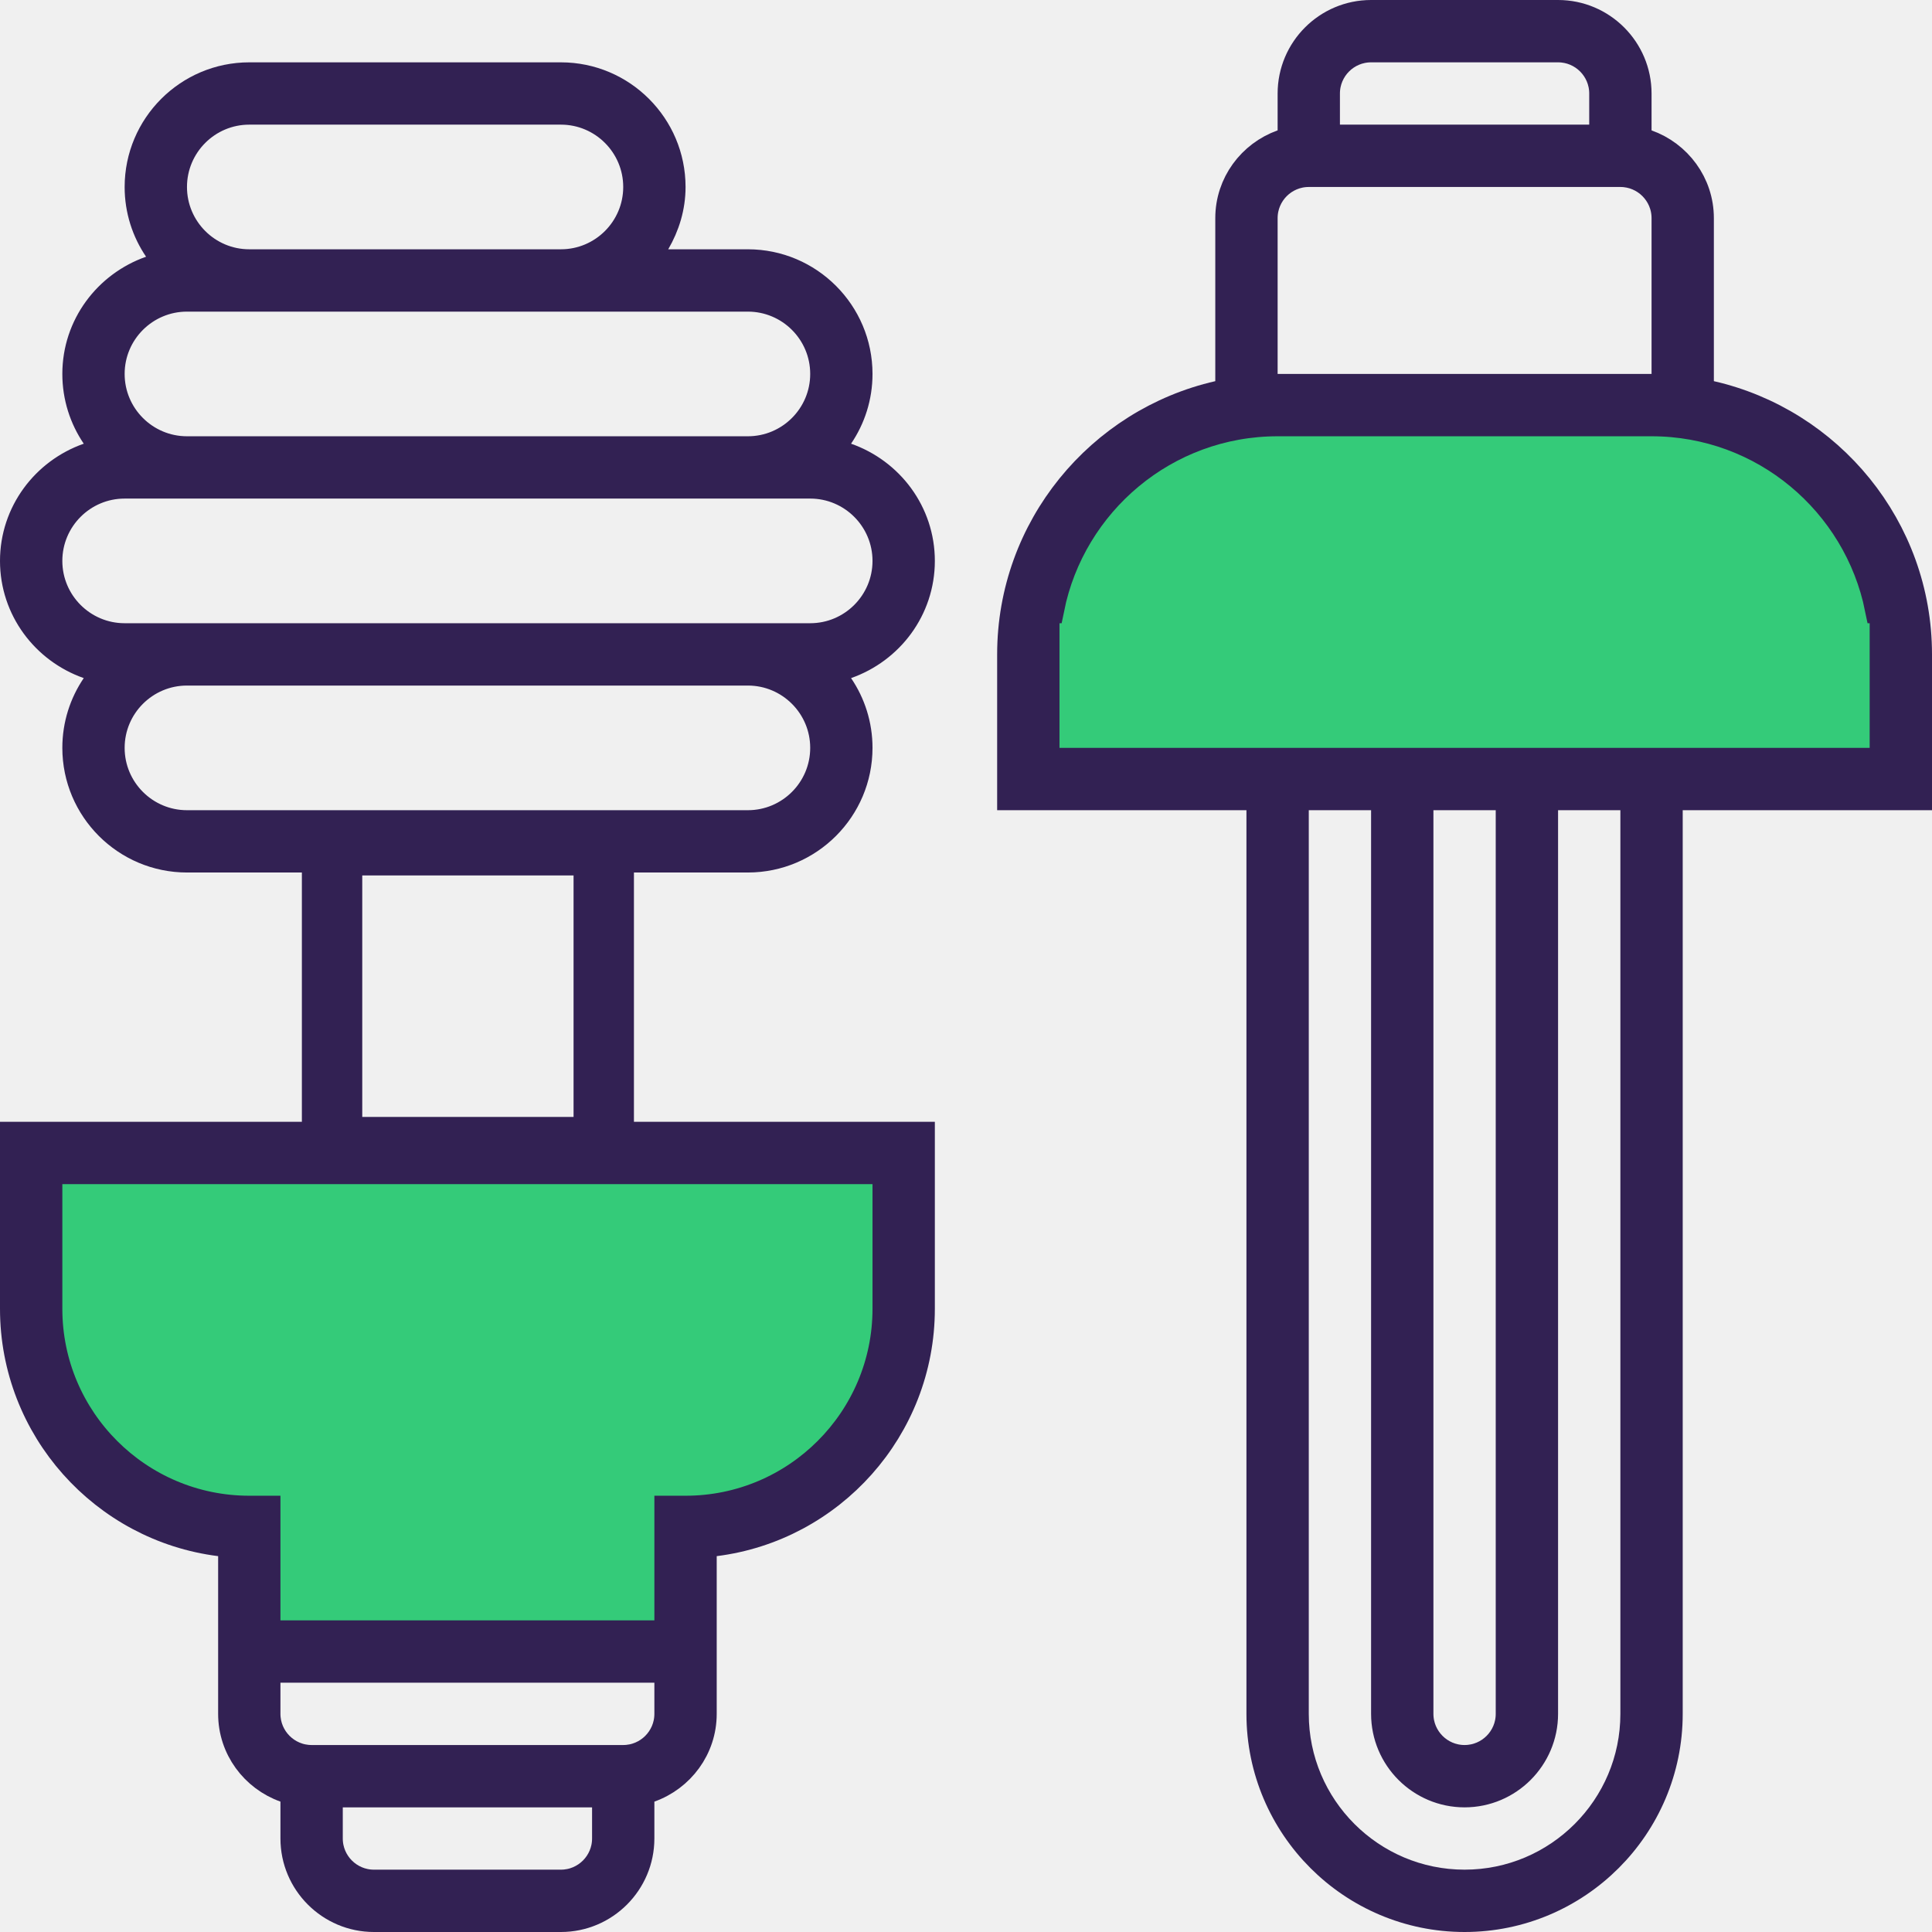
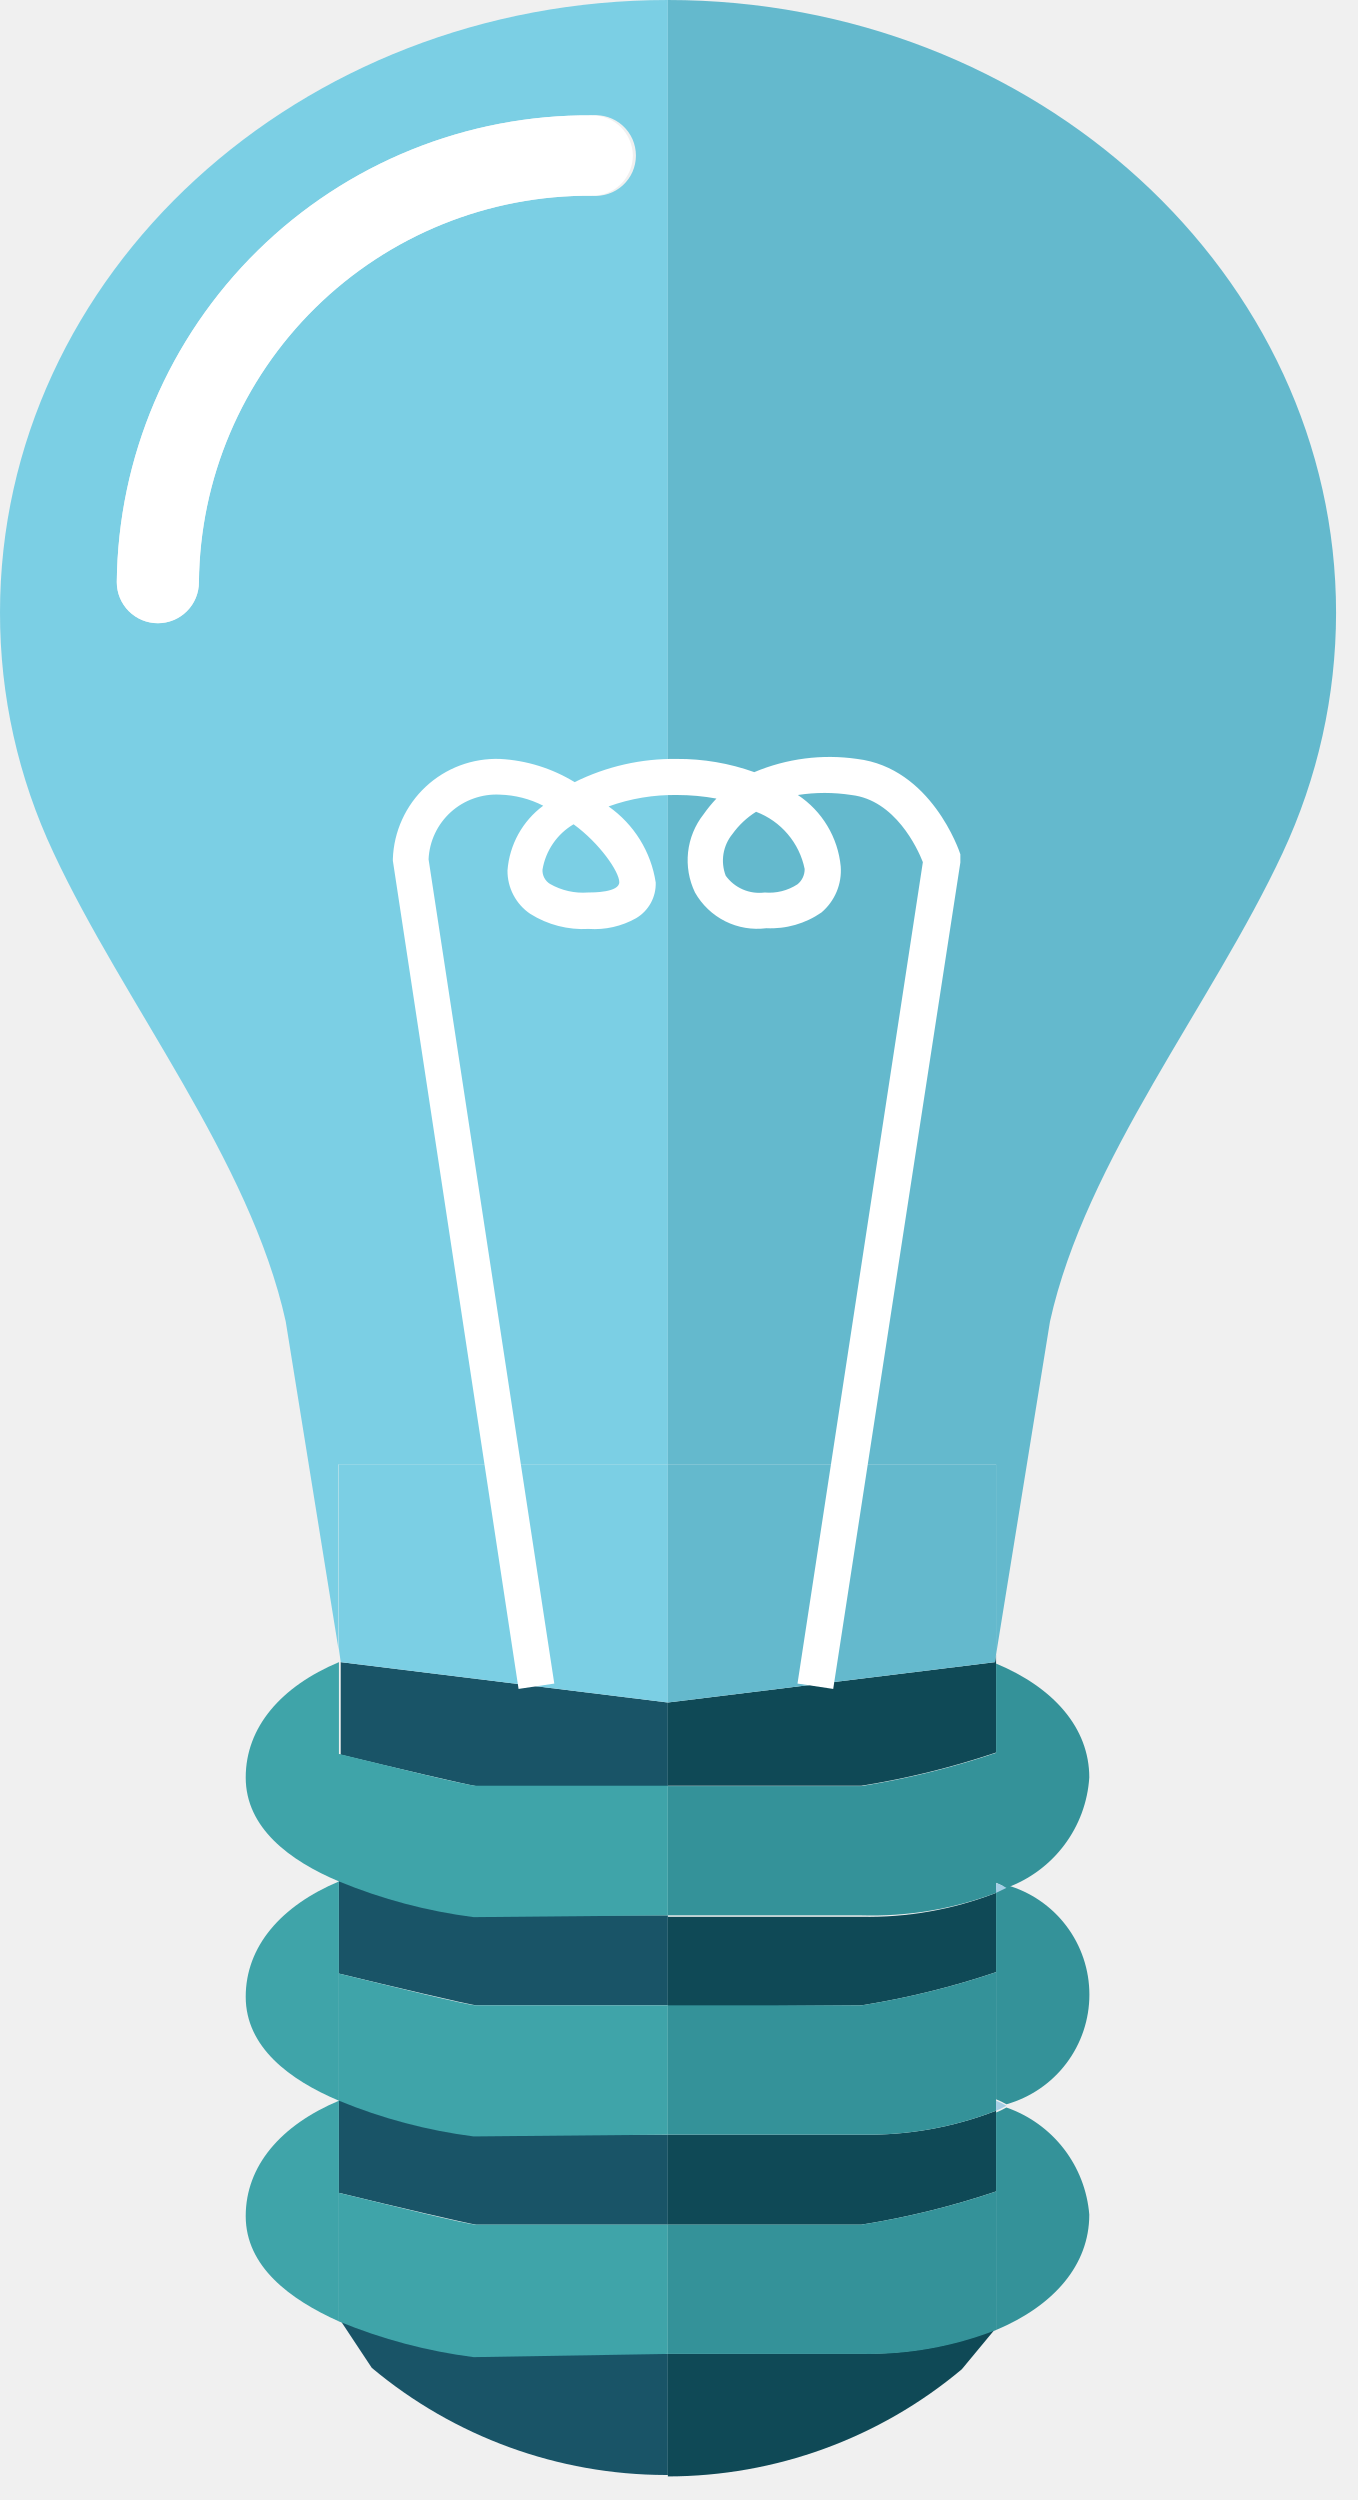
- <svg xmlns="http://www.w3.org/2000/svg" width="64" height="64" viewBox="0 0 64 64" fill="none">
+ <svg xmlns="http://www.w3.org/2000/svg" width="38" height="70" viewBox="0 0 38 70" fill="none">
  <g clip-path="url(#clip0)">
-     <path d="M11 28H20V38H11V28Z" stroke="#322153" stroke-width="2" />
-     <path d="M38 14C37.611 15.589 34 17.322 34 19.143V26H63V19.143C63 17.322 58.889 15.589 58.5 14H38Z" fill="#34CB79" />
-     <path d="M1.033 38.194V43.355C1.033 44.072 0.5 48.5 8 51L8.5 54.5H15H22.5C22.5 49.5 28 49.5 29.5 45.5L29.936 38.194H1.033Z" fill="#34CB79" />
-     <path d="M56.274 12.627V13.025L56.663 13.114C60.573 14.006 63.5 17.505 63.5 21.677V26.339H55.742H55.242V26.839V56.774C55.242 60.482 52.223 63.5 48.516 63.5C44.809 63.5 41.79 60.482 41.79 56.774V26.839V26.339H41.29H33.532V21.677C33.532 17.505 36.46 14.006 40.369 13.114L40.758 13.025V12.627V7.226C40.758 6.104 41.481 5.15 42.49 4.79L42.823 4.672V4.319V3.097C42.823 1.666 43.988 0.5 45.419 0.5H51.613C53.044 0.5 54.21 1.666 54.21 3.097V4.319V4.672L54.542 4.79C55.551 5.15 56.274 6.104 56.274 7.226V12.627ZM52.645 4.629H53.145V4.129V3.097C53.145 2.252 52.459 1.565 51.613 1.565H45.419C44.573 1.565 43.887 2.252 43.887 3.097V4.129V4.629H44.387H52.645ZM54.71 12.887H55.21V12.387V7.226C55.21 6.381 54.523 5.694 53.677 5.694H43.355C42.509 5.694 41.823 6.381 41.823 7.226V12.387V12.887H42.323H54.71ZM43.355 26.339H42.855V26.839V56.774C42.855 59.896 45.394 62.435 48.516 62.435C51.638 62.435 54.177 59.896 54.177 56.774V26.839V26.339H53.677H51.613H51.113V26.839V56.774C51.113 58.205 49.947 59.371 48.516 59.371C47.085 59.371 45.919 58.205 45.919 56.774V26.839V26.339H45.419H43.355ZM47.484 26.339H46.984V26.839V56.774C46.984 57.619 47.67 58.306 48.516 58.306C49.362 58.306 50.048 57.619 50.048 56.774V26.839V26.339H49.548H47.484ZM34.597 24.774V25.274H35.097H61.935H62.435V24.774V22.71V20.645V20.145H62.274C61.56 16.618 58.446 13.952 54.71 13.952H42.323C38.587 13.952 35.472 16.618 34.759 20.145H34.597V20.645V22.71V24.774Z" fill="#322153" stroke="#322153" />
-     <path d="M7.726 51.549V51.108L7.288 51.053C3.468 50.574 0.5 47.302 0.5 43.355V37.661H30.468V43.355C30.468 47.302 27.5 50.574 23.68 51.053L23.242 51.108V51.549V56.774C23.242 57.896 22.519 58.85 21.509 59.21L21.177 59.328V59.681V60.903C21.177 62.334 20.012 63.5 18.581 63.5H12.387C10.956 63.5 9.79 62.334 9.79 60.903V59.681V59.328L9.458 59.21C8.449 58.85 7.726 57.896 7.726 56.774V51.549ZM11.355 59.371H10.855V59.871V60.903C10.855 61.748 11.541 62.435 12.387 62.435H18.581C19.427 62.435 20.113 61.748 20.113 60.903V59.871V59.371H19.613H11.355ZM9.29 55.242H8.79V55.742V56.774C8.79 57.618 9.477 58.306 10.323 58.306H20.645C21.491 58.306 22.177 57.618 22.177 56.774V55.742V55.242H21.677H9.29ZM29.403 39.226V38.726H28.903H2.065H1.565V39.226V41.29V43.355C1.565 47.047 4.566 50.048 8.258 50.048H8.79V53.677V54.177H9.29H21.677H22.177V53.677V50.048H22.71C26.402 50.048 29.403 47.047 29.403 43.355V41.29V39.226Z" fill="#322153" stroke="#322153" />
-     <path d="M27.779 14.417L27.414 14.955L28.027 15.17C29.448 15.668 30.468 17.004 30.468 18.581C30.468 20.158 29.448 21.493 28.027 21.991L27.414 22.207L27.779 22.744C28.173 23.323 28.403 24.022 28.403 24.774C28.403 26.775 26.775 28.403 24.774 28.403H6.194C4.192 28.403 2.565 26.775 2.565 24.774C2.565 24.022 2.795 23.323 3.188 22.744L3.554 22.207L2.94 21.991C1.52 21.493 0.5 20.158 0.5 18.581C0.5 17.004 1.52 15.668 2.94 15.17L3.554 14.955L3.188 14.417C2.795 13.838 2.565 13.139 2.565 12.387C2.565 10.81 3.584 9.475 5.005 8.976L5.618 8.761L5.253 8.224C4.859 7.644 4.629 6.946 4.629 6.194C4.629 4.193 6.257 2.565 8.258 2.565H18.581C20.582 2.565 22.21 4.193 22.21 6.194C22.21 6.85 22.02 7.463 21.704 8.006L21.266 8.758H22.136H24.774C26.775 8.758 28.403 10.386 28.403 12.387C28.403 13.139 28.173 13.838 27.779 14.417ZM18.581 3.629H8.258C6.843 3.629 5.694 4.779 5.694 6.194C5.694 7.608 6.843 8.758 8.258 8.758H18.581C19.995 8.758 21.145 7.608 21.145 6.194C21.145 4.779 19.995 3.629 18.581 3.629ZM24.774 9.823H6.194C4.779 9.823 3.629 10.972 3.629 12.387C3.629 13.802 4.779 14.952 6.194 14.952H24.774C26.189 14.952 27.339 13.802 27.339 12.387C27.339 10.972 26.189 9.823 24.774 9.823ZM6.194 27.339H24.774C26.189 27.339 27.339 26.189 27.339 24.774C27.339 23.36 26.189 22.21 24.774 22.21H6.194C4.779 22.21 3.629 23.36 3.629 24.774C3.629 26.189 4.779 27.339 6.194 27.339ZM4.129 21.145H26.839C28.253 21.145 29.403 19.995 29.403 18.581C29.403 17.166 28.253 16.016 26.839 16.016H4.129C2.714 16.016 1.565 17.166 1.565 18.581C1.565 19.995 2.714 21.145 4.129 21.145Z" fill="#322153" stroke="#322153" />
+     <path d="M9.49 49.12C10.97 49.48 13.1 49.98 13.33 50.01H18.7V47.67L9.54 46.54V46.18V49.12H9.49Z" fill="#195467" />
+     <path d="M27.86 46.54L18.7 47.67V50H24.12C25.401 49.796 26.662 49.485 27.89 49.07V46.33L27.86 46.54Z" fill="#0F4956" />
+     <path d="M13.26 65.91C11.965 65.744 10.697 65.408 9.49 64.91L10.41 66.3C12.717 68.233 15.63 69.295 18.64 69.3H18.7V65.91H13.26Z" fill="#195467" />
+     <path d="M9.49 55.26C10.97 55.62 13.1 56.12 13.33 56.15H18.7V53.63H13.26C11.965 53.464 10.697 53.127 9.49 52.63V55.21V55.26Z" fill="#195467" />
+     <path d="M18.7 65.91V69.34C21.71 69.337 24.624 68.275 26.93 66.34L27.85 65.23C26.649 65.698 25.369 65.925 24.08 65.9L18.7 65.91Z" fill="#0F4956" />
+     <path d="M9.49 61.4C10.97 61.76 13.1 62.26 13.33 62.29H18.7V59.77H13.26C11.965 59.604 10.697 59.267 9.49 58.77V61.4Z" fill="#195467" />
+     <path d="M18.7 59.77V62.29H24.12C25.401 62.086 26.662 61.775 27.89 61.36V59.1C26.689 59.568 25.409 59.795 24.12 59.77H18.7Z" fill="#0F4956" />
+     <path d="M24.12 56.15C25.401 55.946 26.662 55.635 27.89 55.22V53C26.689 53.468 25.409 53.695 24.12 53.67H18.7V56.19L24.12 56.15Z" fill="#0F4956" />
+     <path d="M27.89 49.08C26.662 49.495 25.401 49.806 24.12 50.01H18.7V53.63H24.12C25.406 53.668 26.687 53.454 27.89 53V52.72C27.991 52.759 28.087 52.806 28.18 52.86C28.825 52.626 29.389 52.209 29.8 51.661C30.213 51.112 30.456 50.455 30.5 49.77C30.5 48.38 29.5 47.25 27.89 46.58V49.12V49.08Z" fill="#349299" />
+     <path d="M18.7 53.63V50H13.33C13.1 50 10.97 49.47 9.49 49.11V46.54C7.87 47.22 6.88 48.36 6.88 49.77C6.88 51.18 8.11 52.1 9.49 52.68C10.697 53.178 11.965 53.514 13.26 53.68L18.7 53.63Z" fill="#3FA4A9" />
+     <path d="M9.49 55.06V52.68C7.87 53.36 6.88 54.5 6.88 55.91C6.88 57.32 8.11 58.24 9.49 58.82V55.06Z" fill="#3FA4A9" />
+     <path d="M27.89 55V58.78C27.99 58.819 28.087 58.866 28.18 58.92C28.849 58.731 29.438 58.329 29.857 57.775C30.276 57.221 30.503 56.545 30.503 55.85C30.503 55.155 30.276 54.479 29.857 53.925C29.438 53.371 28.849 52.969 28.18 52.78L27.89 52.92V55Z" fill="#349299" />
+     <path d="M18.7 59.77V56.15H13.33C13.1 56.15 10.97 55.62 9.49 55.26V58.82C10.697 59.318 11.965 59.654 13.26 59.82L18.7 59.77Z" fill="#3FA4A9" />
+     <path d="M18.7 56.15V59.77H24.12C25.409 59.795 26.689 59.568 27.89 59.1V55.22C26.662 55.635 25.401 55.946 24.12 56.15H18.7Z" fill="#349299" />
+     <path d="M27.89 53L28.18 52.86C28.087 52.806 27.99 52.759 27.89 52.72V53Z" fill="#A6CFE5" />
+     <path d="M27.89 61.18V65.24C29.51 64.56 30.5 63.42 30.5 62.01C30.446 61.339 30.198 60.698 29.786 60.165C29.374 59.632 28.816 59.231 28.18 59.01C28.087 59.064 27.99 59.111 27.89 59.15V61.18Z" fill="#349299" />
+     <path d="M9.49 61.2V58.82C7.87 59.5 6.88 60.64 6.88 62.05C6.88 63.46 8.11 64.38 9.49 65V61.2Z" fill="#3FA4A9" />
+     <path d="M18.7 65.91V62.29H13.33C13.1 62.29 10.97 61.76 9.49 61.4V65C10.697 65.498 11.965 65.834 13.26 66L18.7 65.91Z" fill="#3FA4A9" />
+     <path d="M24.12 62.29H18.7V65.91H24.12C25.409 65.935 26.689 65.708 27.89 65.24V61.36C26.662 61.775 25.401 62.086 24.12 62.29Z" fill="#349299" />
+     <path d="M27.89 59.1C27.99 59.061 28.087 59.014 28.18 58.96C28.087 58.906 27.99 58.859 27.89 58.82V59.1Z" fill="#A6CFE5" />
+     <path d="M18.7 41V0C8.37 0 1.50395e-05 7.68 1.50395e-05 17.15C-0.003 19.477 0.509 21.775 1.5 23.88C3.48 28.12 7 32.47 8 37L9.48 46.19V41H18.7ZM5.57 16.3C5.57 16.605 5.449 16.898 5.233 17.113C5.018 17.329 4.725 17.45 4.42 17.45C4.115 17.45 3.823 17.329 3.607 17.113C3.391 16.898 3.27 16.605 3.27 16.3C3.304 12.804 4.724 9.465 7.217 7.015C9.711 4.564 13.074 3.203 16.57 3.23C16.727 3.215 16.885 3.233 17.034 3.283C17.183 3.333 17.32 3.413 17.437 3.519C17.553 3.625 17.646 3.754 17.71 3.898C17.773 4.042 17.806 4.198 17.806 4.355C17.806 4.512 17.773 4.668 17.71 4.812C17.646 4.956 17.553 5.085 17.437 5.191C17.32 5.297 17.183 5.377 17.034 5.427C16.885 5.477 16.727 5.495 16.57 5.48C13.677 5.459 10.894 6.586 8.832 8.615C6.77 10.643 5.596 13.407 5.57 16.3Z" fill="#7BCFE4" />
+     <path d="M18.7 47.67V41H9.49V46.18L9.54 46.54L18.7 47.67Z" fill="#7BCFE4" />
+     <path d="M18.7 34.3V41H27.89V46.33L29.4 37C30.4 32.48 33.93 28.13 35.91 23.89C36.896 21.783 37.408 19.486 37.41 17.16C37.41 7.68 29 0 18.7 0V34.3Z" fill="#64B9CD" />
+     <path d="M18.7 41V47.67L27.86 46.54L27.89 46.33V41H18.7Z" fill="#64B9CD" />
+     <path d="M17.72 4.36C17.719 4.21 17.688 4.062 17.629 3.924C17.571 3.787 17.486 3.662 17.379 3.557C17.272 3.452 17.146 3.369 17.007 3.313C16.868 3.257 16.72 3.229 16.57 3.23C13.074 3.203 9.711 4.564 7.217 7.015C4.724 9.465 3.304 12.804 3.27 16.3C3.27 16.605 3.391 16.898 3.607 17.113C3.823 17.329 4.115 17.45 4.42 17.45C4.725 17.45 5.018 17.329 5.233 17.113C5.449 16.898 5.57 16.605 5.57 16.3C5.596 13.407 6.77 10.643 8.832 8.615C10.894 6.586 13.677 5.459 16.57 5.48C16.719 5.483 16.867 5.456 17.006 5.401C17.145 5.346 17.271 5.264 17.378 5.16C17.485 5.056 17.571 4.931 17.629 4.794C17.688 4.657 17.719 4.509 17.72 4.36Z" fill="white" />
+     <path d="M23.33 47.29L22.33 47.14L25.84 24.14C25.69 23.75 25.06 22.4 23.84 22.26C23.343 22.183 22.837 22.183 22.34 22.26C22.676 22.483 22.959 22.778 23.166 23.124C23.374 23.47 23.502 23.858 23.54 24.26C23.558 24.502 23.519 24.746 23.425 24.97C23.331 25.194 23.185 25.393 23 25.55C22.549 25.862 22.008 26.017 21.46 25.99C21.065 26.041 20.663 25.974 20.307 25.796C19.951 25.617 19.656 25.337 19.46 24.99C19.291 24.639 19.224 24.248 19.266 23.861C19.309 23.473 19.459 23.106 19.7 22.8C19.809 22.645 19.929 22.497 20.06 22.36C19.697 22.294 19.329 22.26 18.96 22.26C18.306 22.25 17.655 22.358 17.04 22.58C17.392 22.828 17.691 23.144 17.918 23.51C18.145 23.876 18.295 24.284 18.36 24.71C18.366 24.911 18.319 25.109 18.222 25.285C18.125 25.461 17.983 25.608 17.81 25.71C17.405 25.938 16.943 26.042 16.48 26.01C15.906 26.042 15.337 25.896 14.85 25.59C14.65 25.456 14.488 25.274 14.376 25.061C14.264 24.848 14.207 24.61 14.21 24.37C14.237 24.014 14.341 23.669 14.513 23.356C14.686 23.044 14.923 22.772 15.21 22.56C14.835 22.368 14.421 22.262 14 22.25C13.75 22.236 13.499 22.273 13.263 22.357C13.026 22.44 12.809 22.57 12.623 22.738C12.437 22.907 12.286 23.11 12.179 23.337C12.072 23.564 12.011 23.809 12 24.06L15.52 47.14L14.52 47.29L11 24.1V24.05C11.013 23.669 11.101 23.294 11.259 22.948C11.416 22.601 11.641 22.288 11.92 22.028C12.198 21.768 12.525 21.566 12.882 21.432C13.239 21.299 13.619 21.237 14 21.25C14.74 21.289 15.458 21.513 16.09 21.9C16.978 21.459 17.959 21.236 18.95 21.25C19.689 21.245 20.424 21.371 21.12 21.62C22.029 21.237 23.024 21.109 24 21.25C26.07 21.5 26.86 23.82 26.89 23.92V24.03V24.15L23.33 47.29ZM21.17 22.73C20.912 22.892 20.688 23.102 20.51 23.35C20.378 23.511 20.291 23.704 20.257 23.909C20.224 24.115 20.246 24.326 20.32 24.52C20.442 24.689 20.608 24.822 20.8 24.905C20.992 24.988 21.203 25.017 21.41 24.99C21.734 25.019 22.058 24.938 22.33 24.76C22.394 24.708 22.445 24.643 22.48 24.568C22.514 24.494 22.532 24.412 22.53 24.33C22.457 23.97 22.294 23.634 22.056 23.355C21.819 23.075 21.514 22.86 21.17 22.73ZM16.06 23.08C15.831 23.215 15.634 23.399 15.484 23.619C15.334 23.838 15.233 24.088 15.19 24.35C15.186 24.429 15.203 24.509 15.24 24.579C15.277 24.649 15.332 24.709 15.4 24.75C15.721 24.934 16.091 25.018 16.46 24.99C16.61 24.99 17.34 24.99 17.34 24.7C17.34 24.41 16.79 23.61 16.06 23.08Z" fill="white" />
  </g>
  <defs>
    <clipPath id="clip0">
-       <rect width="64" height="64" fill="white" />
+       <rect width="37.41" height="69.34" fill="white" />
    </clipPath>
  </defs>
</svg>
